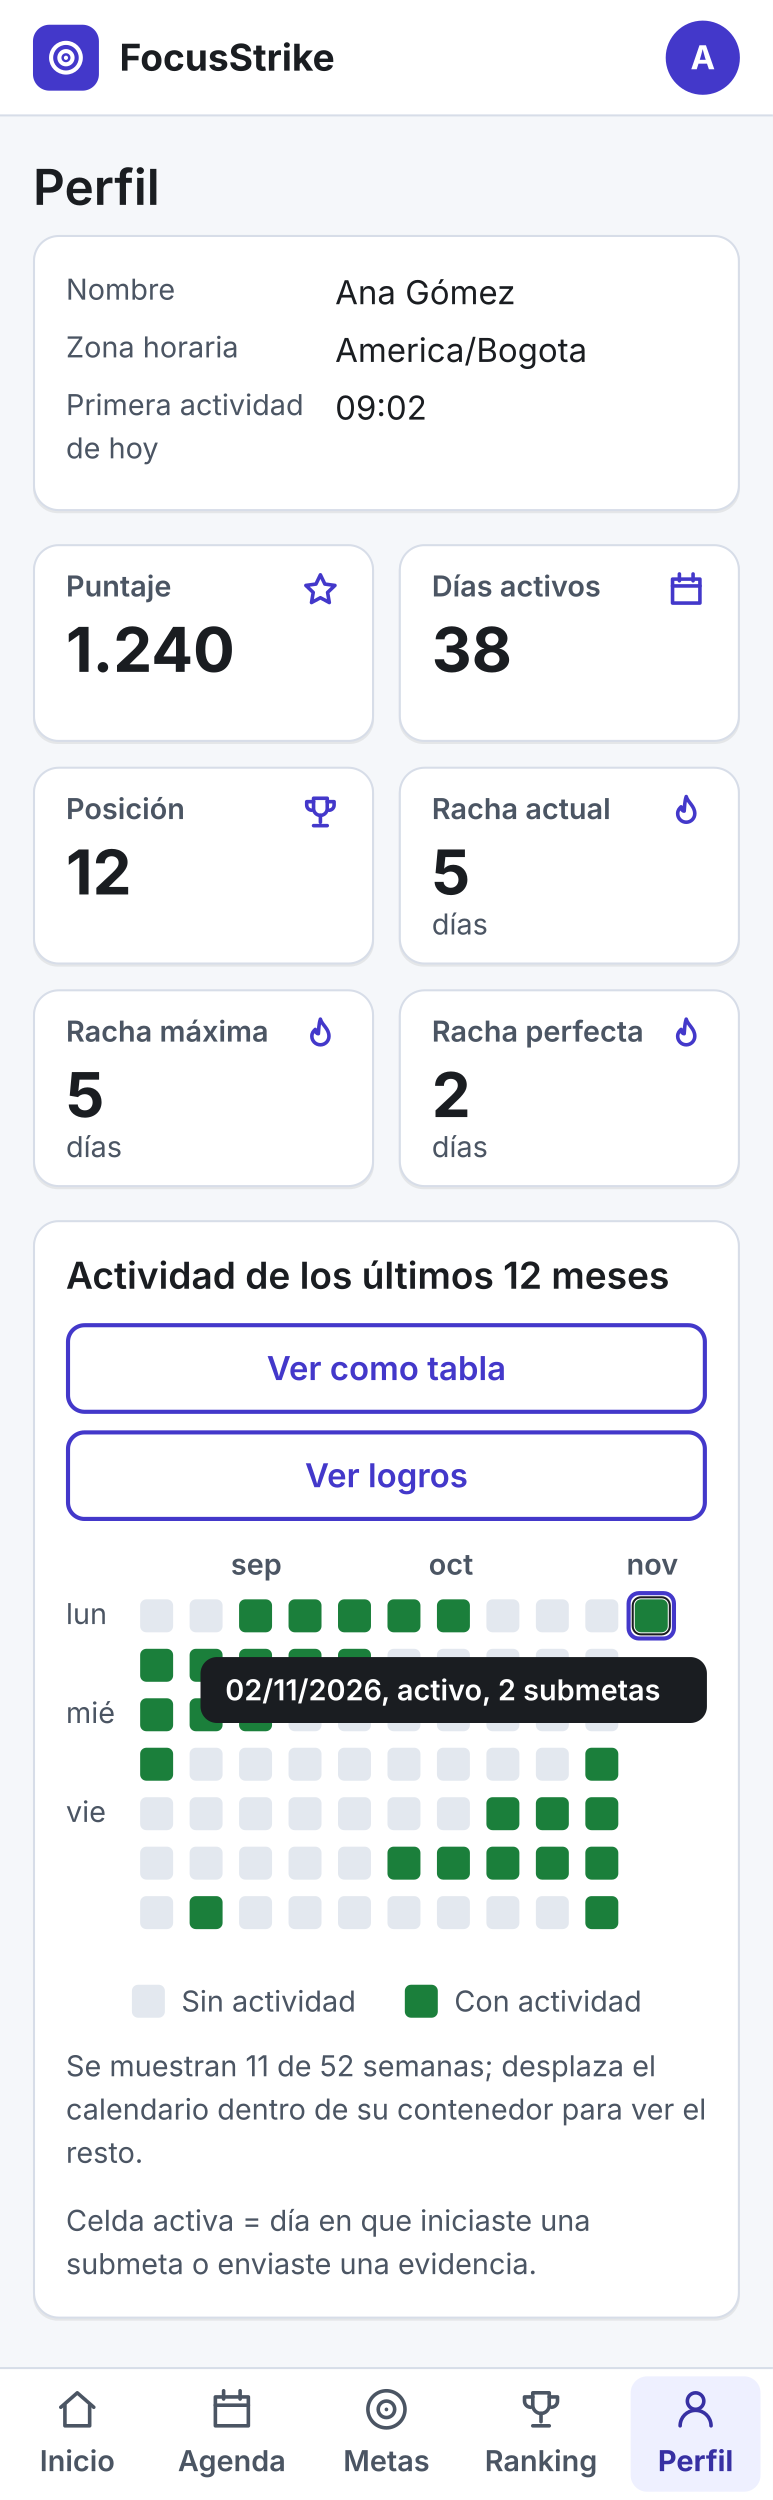
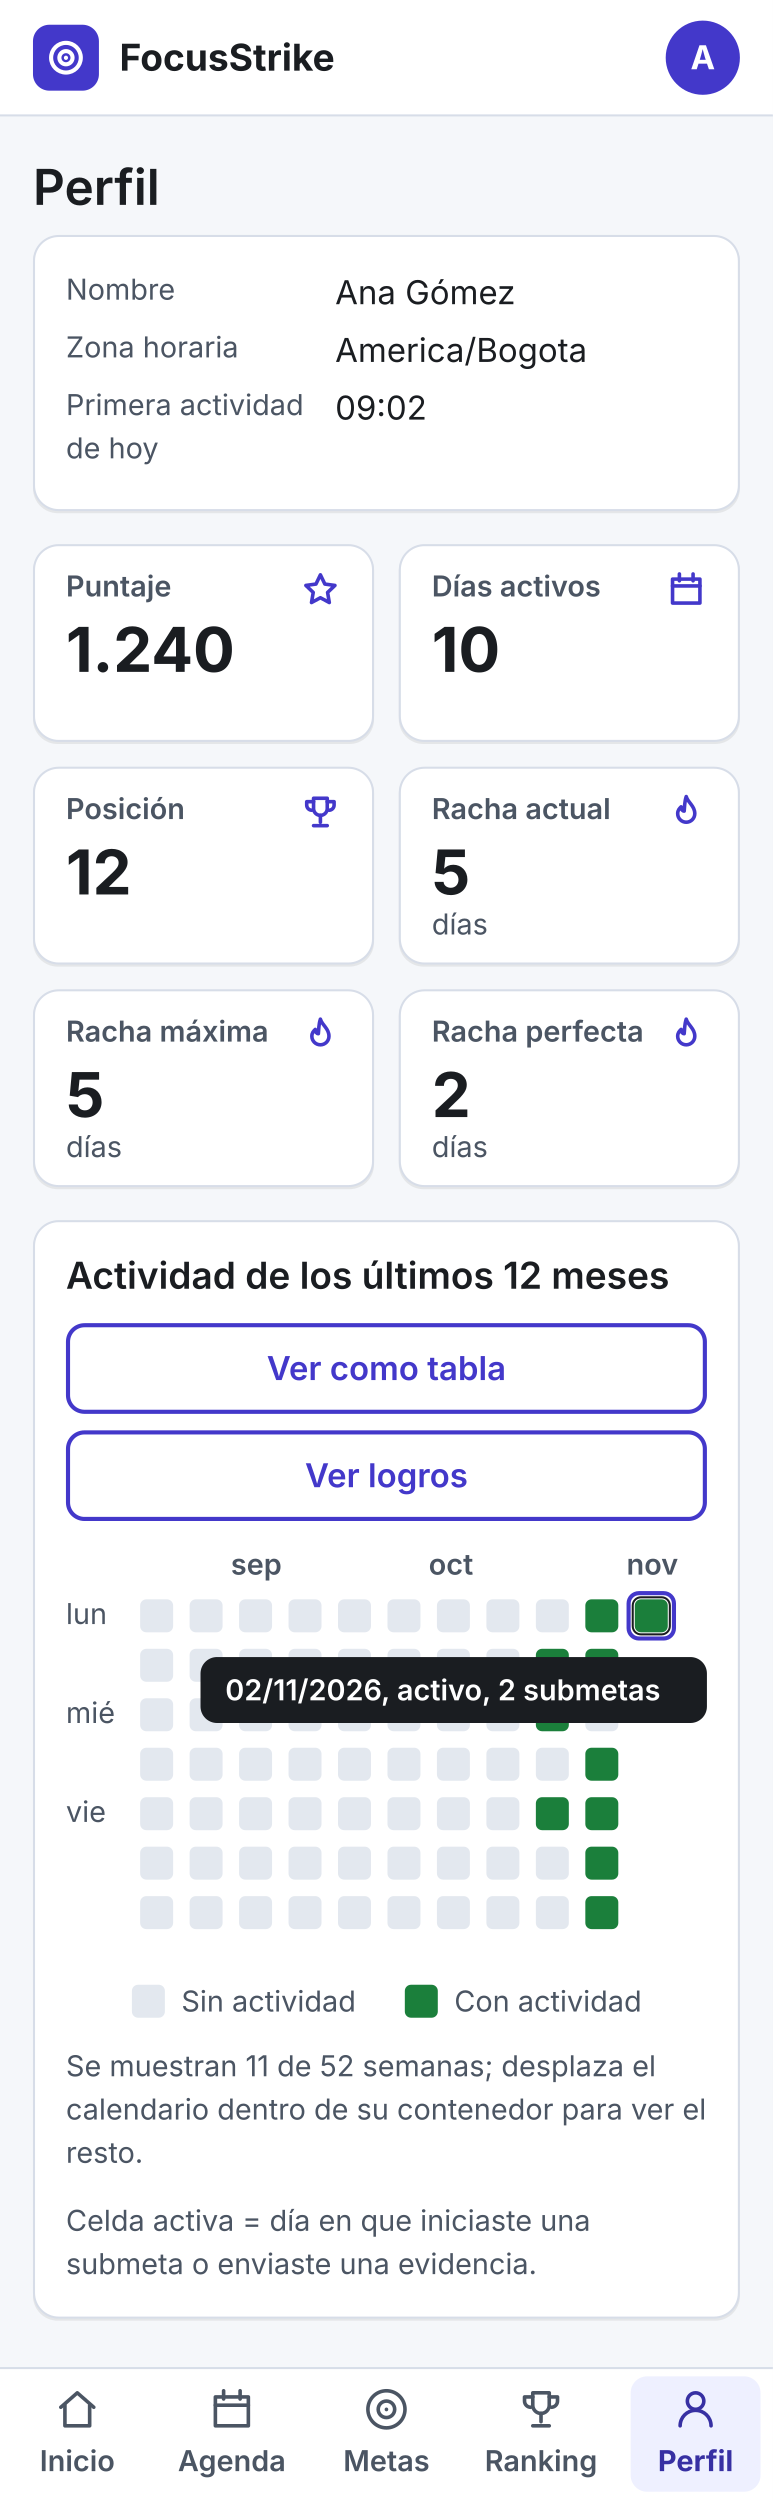
<svg xmlns="http://www.w3.org/2000/svg" width="375" height="1213" viewBox="0 0 375 1213" font-family="Inter, system-ui, -apple-system, 'Segoe UI', Roboto, 'Helvetica Neue', Arial, sans-serif" data-pan="PAN-023" data-dispositivo="movil" data-tema="claro" aria-labelledby="t d">
  <defs>
    <pattern id="rayas-gracia" width="6" height="6" patternUnits="userSpaceOnUse" patternTransform="rotate(45)">
      <rect width="6" height="6" fill="#E3E8EF" />
      <rect width="3" height="6" fill="#8A4B00" />
    </pattern>
  </defs>
  <rect id="fondo-pagina" width="375" height="1213" fill="#F5F7FA" />
  <g id="barra-superior" data-name="Barra superior" role="banner">
    <rect x="0" y="0" width="375" height="56" fill="#FFFFFF" />
    <line x1="0" y1="56" x2="375" y2="56" stroke="#D7DDE8" stroke-width="1" />
    <g id="logo-84" data-name="Logotipo FocusStrike" data-exempt="logo">
      <rect x="16" y="12" width="32" height="32" rx="8" fill="#4338CA" />
      <g transform="translate(22.4 18.4) scale(0.8)" fill="none" stroke="#FFFFFF" stroke-width="2.5" stroke-linecap="round" stroke-linejoin="round" aria-hidden="true">
        <path d="M12 3a9 9 0 100 18 9 9 0 000-18z" />
        <path d="M12 8a4 4 0 100 8 4 4 0 000-8z" />
        <path d="M12 12v.1" />
      </g>
      <text x="58" y="34.3" font-size="18" fill="#1A1D21" font-weight="700">FocusStrike</text>
    </g>
    <g id="avatar-85" data-name="Menú de cuenta" data-interactive="button" data-orden-foco="1">
      <rect x="319" y="6" width="44" height="44" fill="none" data-hit="1" />
      <circle cx="341" cy="28" r="18" fill="#4338CA" />
      <text x="341" y="33.6" font-size="16" fill="#FFFFFF" font-weight="700" text-anchor="middle">A</text>
    </g>
  </g>
  <g id="navegacion-inferior" data-name="Navegación inferior" role="navigation">
    <rect x="0" y="1149" width="375" height="64" fill="#FFFFFF" />
    <line x1="0" y1="1149" x2="375" y2="1149" stroke="#D7DDE8" stroke-width="1" />
    <g id="nav-86" data-name="Navegación: Inicio" data-interactive="link" data-orden-foco="2">
      <rect x="0" y="1149" width="75" height="64" fill="none" data-hit="1" />
      <g transform="translate(25.5 1157) scale(1)" fill="none" stroke="#4B5563" stroke-width="1.75" stroke-linecap="round" stroke-linejoin="round" aria-hidden="true">
        <path d="M4 11l8-7 8 7" />
        <path d="M6 10v10h12V10" />
      </g>
      <text x="37.5" y="1199" font-size="14" fill="#4B5563" font-weight="600" text-anchor="middle">Inicio</text>
    </g>
    <g id="nav-87" data-name="Navegación: Agenda" data-interactive="link" data-orden-foco="3">
      <rect x="75" y="1149" width="75" height="64" fill="none" data-hit="1" />
      <g transform="translate(100.5 1157) scale(1)" fill="none" stroke="#4B5563" stroke-width="1.75" stroke-linecap="round" stroke-linejoin="round" aria-hidden="true">
        <path d="M4 6h16v14H4z" />
        <path d="M4 10h16M8 3v4M16 3v4" />
      </g>
      <text x="112.5" y="1199" font-size="14" fill="#4B5563" font-weight="600" text-anchor="middle">Agenda</text>
    </g>
    <g id="nav-88" data-name="Navegación: Metas" data-interactive="link" data-orden-foco="4">
      <rect x="150" y="1149" width="75" height="64" fill="none" data-hit="1" />
      <g transform="translate(175.5 1157) scale(1)" fill="none" stroke="#4B5563" stroke-width="1.75" stroke-linecap="round" stroke-linejoin="round" aria-hidden="true">
        <path d="M12 3a9 9 0 100 18 9 9 0 000-18z" />
        <path d="M12 8a4 4 0 100 8 4 4 0 000-8z" />
        <path d="M12 12v.1" />
      </g>
      <text x="187.5" y="1199" font-size="14" fill="#4B5563" font-weight="600" text-anchor="middle">Metas</text>
    </g>
    <g id="nav-89" data-name="Navegación: Ranking" data-interactive="link" data-orden-foco="5">
      <rect x="225" y="1149" width="75" height="64" fill="none" data-hit="1" />
      <g transform="translate(250.5 1157) scale(1)" fill="none" stroke="#4B5563" stroke-width="1.75" stroke-linecap="round" stroke-linejoin="round" aria-hidden="true">
        <path d="M8 4h8v6a4 4 0 01-8 0z" />
        <path d="M8 6H4v2a3 3 0 003 3M16 6h4v2a3 3 0 01-3 3" />
        <path d="M12 14v4M8 20h8" />
      </g>
      <text x="262.5" y="1199" font-size="14" fill="#4B5563" font-weight="600" text-anchor="middle">Ranking</text>
    </g>
    <g id="nav-90" data-name="Navegación: Perfil" data-interactive="link" data-orden-foco="6" aria-current="page">
      <rect x="300" y="1149" width="75" height="64" fill="none" data-hit="1" />
      <rect x="306" y="1153" width="63" height="56" rx="8" fill="#EEF0FF" />
      <g transform="translate(325.5 1157) scale(1)" fill="none" stroke="#3730A3" stroke-width="1.75" stroke-linecap="round" stroke-linejoin="round" aria-hidden="true">
        <path d="M12 4a4 4 0 100 8 4 4 0 000-8z" />
        <path d="M4.5 20a7.5 7.5 0 0115 0" />
      </g>
      <text x="337.5" y="1199" font-size="14" fill="#3730A3" font-weight="700" text-anchor="middle">Perfil</text>
    </g>
  </g>
  <g id="contenido-principal" data-name="Contenido principal (main)" role="main">
    <text x="16" y="99.4" font-size="24" fill="#1A1D21" font-weight="600">Perfil</text>
    <g id="tarjeta-1" data-name="Tarjeta">
      <rect x="16" y="115" width="343" height="134" rx="12" fill="#1A1D21" fill-opacity="0.08" />
      <rect x="16.5" y="114.5" width="342" height="133" rx="12" fill="#FFFFFF" stroke="#D7DDE8" stroke-width="1" />
      <text x="32" y="145.4" font-size="14" fill="#4B5563">Nombre</text>
      <text x="162.62" y="147.6" font-size="16" fill="#1A1D21">Ana Gómez</text>
      <text x="32" y="173.4" font-size="14" fill="#4B5563">Zona horaria</text>
      <text x="162.62" y="175.6" font-size="16" fill="#1A1D21">America/Bogota</text>
      <text x="32" y="201.4" font-size="14" fill="#4B5563">Primera actividad</text>
      <text x="32" y="222.4" font-size="14" fill="#4B5563">de hoy</text>
      <text x="162.62" y="203.6" font-size="16" fill="#1A1D21">09:02</text>
    </g>
    <g id="tarjeta-2" data-name="Tarjeta">
      <rect x="16" y="265" width="165.5" height="96" rx="12" fill="#1A1D21" fill-opacity="0.08" />
      <rect x="16.5" y="264.5" width="164.5" height="95" rx="12" fill="#FFFFFF" stroke="#D7DDE8" stroke-width="1" />
      <g transform="translate(145.5 276) scale(0.83)" fill="none" stroke="#4338CA" stroke-width="2.1" stroke-linecap="round" stroke-linejoin="round" aria-hidden="true">
        <path d="M12 3.5l2.6 5.4 5.9.8-4.3 4.1 1 5.9-5.2-2.8-5.2 2.8 1-5.9-4.3-4.1 5.9-.8z" />
      </g>
      <text x="32" y="289.4" font-size="14" fill="#4B5563" font-weight="600">Puntaje</text>
      <text x="32" y="326" font-size="30" fill="#1A1D21" font-weight="700">1.240</text>
    </g>
    <g id="tarjeta-3" data-name="Tarjeta">
      <rect x="193.5" y="265" width="165.5" height="96" rx="12" fill="#1A1D21" fill-opacity="0.08" />
      <rect x="194" y="264.5" width="164.5" height="95" rx="12" fill="#FFFFFF" stroke="#D7DDE8" stroke-width="1" />
      <g transform="translate(323 276) scale(0.83)" fill="none" stroke="#4338CA" stroke-width="2.1" stroke-linecap="round" stroke-linejoin="round" aria-hidden="true">
        <path d="M4 6h16v14H4z" />
        <path d="M4 10h16M8 3v4M16 3v4" />
      </g>
      <text x="209.5" y="289.4" font-size="14" fill="#4B5563" font-weight="600">Días activos</text>
-       <text x="209.5" y="326" font-size="30" fill="#1A1D21" font-weight="700">38</text>
+       <text x="209.5" y="326" font-size="30" fill="#1A1D21" font-weight="700">10</text>
    </g>
    <g id="tarjeta-4" data-name="Tarjeta">
      <rect x="16" y="373" width="165.5" height="96" rx="12" fill="#1A1D21" fill-opacity="0.08" />
      <rect x="16.5" y="372.5" width="164.5" height="95" rx="12" fill="#FFFFFF" stroke="#D7DDE8" stroke-width="1" />
      <g transform="translate(145.5 384) scale(0.83)" fill="none" stroke="#4338CA" stroke-width="2.1" stroke-linecap="round" stroke-linejoin="round" aria-hidden="true">
        <path d="M8 4h8v6a4 4 0 01-8 0z" />
        <path d="M8 6H4v2a3 3 0 003 3M16 6h4v2a3 3 0 01-3 3" />
        <path d="M12 14v4M8 20h8" />
      </g>
      <text x="32" y="397.4" font-size="14" fill="#4B5563" font-weight="600">Posición</text>
      <text x="32" y="434" font-size="30" fill="#1A1D21" font-weight="700">12</text>
    </g>
    <g id="tarjeta-5" data-name="Tarjeta">
      <rect x="193.5" y="373" width="165.5" height="96" rx="12" fill="#1A1D21" fill-opacity="0.08" />
      <rect x="194" y="372.5" width="164.5" height="95" rx="12" fill="#FFFFFF" stroke="#D7DDE8" stroke-width="1" />
      <g transform="translate(323 384) scale(0.83)" fill="none" stroke="#4338CA" stroke-width="2.1" stroke-linecap="round" stroke-linejoin="round" aria-hidden="true">
        <path d="M12 3c1 3.5 5 5.5 5 10a5 5 0 01-10 0c0-2 1-3 2-4 0 1.5.8 2.5 1.8 2.5C11 9.5 11 6 12 3z" />
      </g>
      <text x="209.5" y="397.4" font-size="14" fill="#4B5563" font-weight="600">Racha actual</text>
      <text x="209.5" y="434" font-size="30" fill="#1A1D21" font-weight="700">5</text>
      <text x="209.5" y="453.4" font-size="14" fill="#4B5563">días</text>
    </g>
    <g id="tarjeta-6" data-name="Tarjeta">
      <rect x="16" y="481" width="165.5" height="96" rx="12" fill="#1A1D21" fill-opacity="0.08" />
      <rect x="16.5" y="480.5" width="164.5" height="95" rx="12" fill="#FFFFFF" stroke="#D7DDE8" stroke-width="1" />
      <g transform="translate(145.5 492) scale(0.83)" fill="none" stroke="#4338CA" stroke-width="2.1" stroke-linecap="round" stroke-linejoin="round" aria-hidden="true">
        <path d="M12 3c1 3.5 5 5.5 5 10a5 5 0 01-10 0c0-2 1-3 2-4 0 1.5.8 2.5 1.8 2.5C11 9.5 11 6 12 3z" />
      </g>
      <text x="32" y="505.4" font-size="14" fill="#4B5563" font-weight="600">Racha máxima</text>
      <text x="32" y="542" font-size="30" fill="#1A1D21" font-weight="700">5</text>
      <text x="32" y="561.4" font-size="14" fill="#4B5563">días</text>
    </g>
    <g id="tarjeta-7" data-name="Tarjeta">
      <rect x="193.5" y="481" width="165.5" height="96" rx="12" fill="#1A1D21" fill-opacity="0.08" />
      <rect x="194" y="480.5" width="164.5" height="95" rx="12" fill="#FFFFFF" stroke="#D7DDE8" stroke-width="1" />
      <g transform="translate(323 492) scale(0.83)" fill="none" stroke="#4338CA" stroke-width="2.1" stroke-linecap="round" stroke-linejoin="round" aria-hidden="true">
        <path d="M12 3c1 3.5 5 5.5 5 10a5 5 0 01-10 0c0-2 1-3 2-4 0 1.5.8 2.5 1.8 2.5C11 9.5 11 6 12 3z" />
      </g>
      <text x="209.5" y="505.4" font-size="14" fill="#4B5563" font-weight="600">Racha perfecta</text>
      <text x="209.5" y="542" font-size="30" fill="#1A1D21" font-weight="700">2</text>
      <text x="209.5" y="561.4" font-size="14" fill="#4B5563">días</text>
    </g>
    <g id="tarjeta-8" data-name="Tarjeta">
      <rect x="16" y="593" width="343" height="533" rx="12" fill="#1A1D21" fill-opacity="0.08" />
      <rect x="16.5" y="592.5" width="342" height="532" rx="12" fill="#FFFFFF" stroke="#D7DDE8" stroke-width="1" />
      <text x="32" y="625.3" font-size="18" fill="#1A1D21" font-weight="600">Actividad de los últimos 12 meses</text>
      <g id="boton-9" data-name="Botón: Ver como tabla" data-interactive="button" data-orden-foco="7">
        <rect x="32" y="642" width="311" height="44" fill="none" data-hit="1" />
        <rect x="33" y="643" width="309" height="42" rx="8" fill="#FFFFFF" stroke="#4338CA" stroke-width="2" />
        <text x="187.5" y="669.6" font-size="16" fill="#4338CA" font-weight="600" text-anchor="middle">Ver como tabla</text>
      </g>
      <g id="boton-10" data-name="Botón: Ver logros" data-interactive="button" data-orden-foco="8">
        <rect x="32" y="694" width="311" height="44" fill="none" data-hit="1" />
        <rect x="33" y="695" width="309" height="42" rx="8" fill="#FFFFFF" stroke="#4338CA" stroke-width="2" />
        <text x="187.5" y="721.6" font-size="16" fill="#4338CA" font-weight="600" text-anchor="middle">Ver logros</text>
      </g>
      <g id="calendario-11" data-name="Calendario de actividad" role="grid" aria-label="Calendario de actividad, últimos 12 meses">
        <text x="112" y="764" font-size="14" fill="#4B5563" font-weight="600">sep</text>
        <text x="208" y="764" font-size="14" fill="#4B5563" font-weight="600">oct</text>
        <text x="304" y="764" font-size="14" fill="#4B5563" font-weight="600">nov</text>
        <text x="32" y="788" font-size="14" fill="#4B5563">lun</text>
        <text x="32" y="836" font-size="14" fill="#4B5563">mié</text>
        <text x="32" y="884" font-size="14" fill="#4B5563">vie</text>
        <g id="celda-12" data-name="24/08/2026, sin actividad" data-interactive="cell" data-orden-foco="9" aria-label="24/08/2026, sin actividad">
          <rect x="64" y="772" width="24" height="24" fill="none" data-hit="1" />
          <rect x="68" y="776" width="16" height="16" rx="3" fill="#E3E8EF" />
        </g>
-         <g id="celda-13" data-name="25/08/2026, activo, 2 submetas" data-interactive="cell" aria-label="25/08/2026, activo, 2 submetas">
+         <g id="celda-13" data-name="25/08/2026, sin actividad" data-interactive="cell" aria-label="25/08/2026, sin actividad">
          <rect x="64" y="796" width="24" height="24" fill="none" data-hit="1" />
-           <rect x="68" y="800" width="16" height="16" rx="3" fill="#1B7F3B" />
-         </g>
-         <g id="celda-14" data-name="26/08/2026, activo, 3 submetas" data-interactive="cell" aria-label="26/08/2026, activo, 3 submetas">
+           <rect x="68" y="800" width="16" height="16" rx="3" fill="#E3E8EF" />
+         </g>
+         <g id="celda-14" data-name="26/08/2026, sin actividad" data-interactive="cell" aria-label="26/08/2026, sin actividad">
          <rect x="64" y="820" width="24" height="24" fill="none" data-hit="1" />
-           <rect x="68" y="824" width="16" height="16" rx="3" fill="#1B7F3B" />
-         </g>
-         <g id="celda-15" data-name="27/08/2026, activo, 1 submeta" data-interactive="cell" aria-label="27/08/2026, activo, 1 submeta">
+           <rect x="68" y="824" width="16" height="16" rx="3" fill="#E3E8EF" />
+         </g>
+         <g id="celda-15" data-name="27/08/2026, sin actividad" data-interactive="cell" aria-label="27/08/2026, sin actividad">
          <rect x="64" y="844" width="24" height="24" fill="none" data-hit="1" />
-           <rect x="68" y="848" width="16" height="16" rx="3" fill="#1B7F3B" />
+           <rect x="68" y="848" width="16" height="16" rx="3" fill="#E3E8EF" />
        </g>
        <g id="celda-16" data-name="28/08/2026, sin actividad" data-interactive="cell" aria-label="28/08/2026, sin actividad">
          <rect x="64" y="868" width="24" height="24" fill="none" data-hit="1" />
          <rect x="68" y="872" width="16" height="16" rx="3" fill="#E3E8EF" />
        </g>
        <g id="celda-17" data-name="29/08/2026, sin actividad" data-interactive="cell" aria-label="29/08/2026, sin actividad">
          <rect x="64" y="892" width="24" height="24" fill="none" data-hit="1" />
          <rect x="68" y="896" width="16" height="16" rx="3" fill="#E3E8EF" />
        </g>
        <g id="celda-18" data-name="30/08/2026, sin actividad" data-interactive="cell" aria-label="30/08/2026, sin actividad">
          <rect x="64" y="916" width="24" height="24" fill="none" data-hit="1" />
          <rect x="68" y="920" width="16" height="16" rx="3" fill="#E3E8EF" />
        </g>
        <g id="celda-19" data-name="31/08/2026, sin actividad" data-interactive="cell" aria-label="31/08/2026, sin actividad">
          <rect x="88" y="772" width="24" height="24" fill="none" data-hit="1" />
          <rect x="92" y="776" width="16" height="16" rx="3" fill="#E3E8EF" />
        </g>
-         <g id="celda-20" data-name="01/09/2026, activo, 1 submeta" data-interactive="cell" aria-label="01/09/2026, activo, 1 submeta">
+         <g id="celda-20" data-name="01/09/2026, sin actividad" data-interactive="cell" aria-label="01/09/2026, sin actividad">
          <rect x="88" y="796" width="24" height="24" fill="none" data-hit="1" />
-           <rect x="92" y="800" width="16" height="16" rx="3" fill="#1B7F3B" />
-         </g>
-         <g id="celda-21" data-name="02/09/2026, activo, 2 submetas" data-interactive="cell" aria-label="02/09/2026, activo, 2 submetas">
+           <rect x="92" y="800" width="16" height="16" rx="3" fill="#E3E8EF" />
+         </g>
+         <g id="celda-21" data-name="02/09/2026, sin actividad" data-interactive="cell" aria-label="02/09/2026, sin actividad">
          <rect x="88" y="820" width="24" height="24" fill="none" data-hit="1" />
-           <rect x="92" y="824" width="16" height="16" rx="3" fill="#1B7F3B" />
+           <rect x="92" y="824" width="16" height="16" rx="3" fill="#E3E8EF" />
        </g>
        <g id="celda-22" data-name="03/09/2026, sin actividad" data-interactive="cell" aria-label="03/09/2026, sin actividad">
          <rect x="88" y="844" width="24" height="24" fill="none" data-hit="1" />
          <rect x="92" y="848" width="16" height="16" rx="3" fill="#E3E8EF" />
        </g>
        <g id="celda-23" data-name="04/09/2026, sin actividad" data-interactive="cell" aria-label="04/09/2026, sin actividad">
          <rect x="88" y="868" width="24" height="24" fill="none" data-hit="1" />
          <rect x="92" y="872" width="16" height="16" rx="3" fill="#E3E8EF" />
        </g>
        <g id="celda-24" data-name="05/09/2026, sin actividad" data-interactive="cell" aria-label="05/09/2026, sin actividad">
          <rect x="88" y="892" width="24" height="24" fill="none" data-hit="1" />
          <rect x="92" y="896" width="16" height="16" rx="3" fill="#E3E8EF" />
        </g>
-         <g id="celda-25" data-name="06/09/2026, activo, 1 submeta" data-interactive="cell" aria-label="06/09/2026, activo, 1 submeta">
+         <g id="celda-25" data-name="06/09/2026, sin actividad" data-interactive="cell" aria-label="06/09/2026, sin actividad">
          <rect x="88" y="916" width="24" height="24" fill="none" data-hit="1" />
-           <rect x="92" y="920" width="16" height="16" rx="3" fill="#1B7F3B" />
-         </g>
-         <g id="celda-26" data-name="07/09/2026, activo, 2 submetas" data-interactive="cell" aria-label="07/09/2026, activo, 2 submetas">
+           <rect x="92" y="920" width="16" height="16" rx="3" fill="#E3E8EF" />
+         </g>
+         <g id="celda-26" data-name="07/09/2026, sin actividad" data-interactive="cell" aria-label="07/09/2026, sin actividad">
          <rect x="112" y="772" width="24" height="24" fill="none" data-hit="1" />
-           <rect x="116" y="776" width="16" height="16" rx="3" fill="#1B7F3B" />
-         </g>
-         <g id="celda-27" data-name="08/09/2026, activo, 3 submetas" data-interactive="cell" aria-label="08/09/2026, activo, 3 submetas">
+           <rect x="116" y="776" width="16" height="16" rx="3" fill="#E3E8EF" />
+         </g>
+         <g id="celda-27" data-name="08/09/2026, sin actividad" data-interactive="cell" aria-label="08/09/2026, sin actividad">
          <rect x="112" y="796" width="24" height="24" fill="none" data-hit="1" />
-           <rect x="116" y="800" width="16" height="16" rx="3" fill="#1B7F3B" />
-         </g>
-         <g id="celda-28" data-name="09/09/2026, activo, 1 submeta" data-interactive="cell" aria-label="09/09/2026, activo, 1 submeta">
+           <rect x="116" y="800" width="16" height="16" rx="3" fill="#E3E8EF" />
+         </g>
+         <g id="celda-28" data-name="09/09/2026, sin actividad" data-interactive="cell" aria-label="09/09/2026, sin actividad">
          <rect x="112" y="820" width="24" height="24" fill="none" data-hit="1" />
-           <rect x="116" y="824" width="16" height="16" rx="3" fill="#1B7F3B" />
+           <rect x="116" y="824" width="16" height="16" rx="3" fill="#E3E8EF" />
        </g>
        <g id="celda-29" data-name="10/09/2026, sin actividad" data-interactive="cell" aria-label="10/09/2026, sin actividad">
          <rect x="112" y="844" width="24" height="24" fill="none" data-hit="1" />
          <rect x="116" y="848" width="16" height="16" rx="3" fill="#E3E8EF" />
        </g>
        <g id="celda-30" data-name="11/09/2026, sin actividad" data-interactive="cell" aria-label="11/09/2026, sin actividad">
          <rect x="112" y="868" width="24" height="24" fill="none" data-hit="1" />
          <rect x="116" y="872" width="16" height="16" rx="3" fill="#E3E8EF" />
        </g>
        <g id="celda-31" data-name="12/09/2026, sin actividad" data-interactive="cell" aria-label="12/09/2026, sin actividad">
          <rect x="112" y="892" width="24" height="24" fill="none" data-hit="1" />
          <rect x="116" y="896" width="16" height="16" rx="3" fill="#E3E8EF" />
        </g>
        <g id="celda-32" data-name="13/09/2026, sin actividad" data-interactive="cell" aria-label="13/09/2026, sin actividad">
          <rect x="112" y="916" width="24" height="24" fill="none" data-hit="1" />
          <rect x="116" y="920" width="16" height="16" rx="3" fill="#E3E8EF" />
        </g>
-         <g id="celda-33" data-name="14/09/2026, activo, 1 submeta" data-interactive="cell" aria-label="14/09/2026, activo, 1 submeta">
+         <g id="celda-33" data-name="14/09/2026, sin actividad" data-interactive="cell" aria-label="14/09/2026, sin actividad">
          <rect x="136" y="772" width="24" height="24" fill="none" data-hit="1" />
-           <rect x="140" y="776" width="16" height="16" rx="3" fill="#1B7F3B" />
-         </g>
-         <g id="celda-34" data-name="15/09/2026, activo, 2 submetas" data-interactive="cell" aria-label="15/09/2026, activo, 2 submetas">
+           <rect x="140" y="776" width="16" height="16" rx="3" fill="#E3E8EF" />
+         </g>
+         <g id="celda-34" data-name="15/09/2026, sin actividad" data-interactive="cell" aria-label="15/09/2026, sin actividad">
          <rect x="136" y="796" width="24" height="24" fill="none" data-hit="1" />
-           <rect x="140" y="800" width="16" height="16" rx="3" fill="#1B7F3B" />
+           <rect x="140" y="800" width="16" height="16" rx="3" fill="#E3E8EF" />
        </g>
        <g id="celda-35" data-name="16/09/2026, sin actividad" data-interactive="cell" aria-label="16/09/2026, sin actividad">
          <rect x="136" y="820" width="24" height="24" fill="none" data-hit="1" />
          <rect x="140" y="824" width="16" height="16" rx="3" fill="#E3E8EF" />
        </g>
        <g id="celda-36" data-name="17/09/2026, sin actividad" data-interactive="cell" aria-label="17/09/2026, sin actividad">
          <rect x="136" y="844" width="24" height="24" fill="none" data-hit="1" />
          <rect x="140" y="848" width="16" height="16" rx="3" fill="#E3E8EF" />
        </g>
        <g id="celda-37" data-name="18/09/2026, sin actividad" data-interactive="cell" aria-label="18/09/2026, sin actividad">
          <rect x="136" y="868" width="24" height="24" fill="none" data-hit="1" />
          <rect x="140" y="872" width="16" height="16" rx="3" fill="#E3E8EF" />
        </g>
        <g id="celda-38" data-name="19/09/2026, sin actividad" data-interactive="cell" aria-label="19/09/2026, sin actividad">
          <rect x="136" y="892" width="24" height="24" fill="none" data-hit="1" />
          <rect x="140" y="896" width="16" height="16" rx="3" fill="#E3E8EF" />
        </g>
        <g id="celda-39" data-name="20/09/2026, sin actividad" data-interactive="cell" aria-label="20/09/2026, sin actividad">
          <rect x="136" y="916" width="24" height="24" fill="none" data-hit="1" />
          <rect x="140" y="920" width="16" height="16" rx="3" fill="#E3E8EF" />
        </g>
-         <g id="celda-40" data-name="21/09/2026, activo, 3 submetas" data-interactive="cell" aria-label="21/09/2026, activo, 3 submetas">
+         <g id="celda-40" data-name="21/09/2026, sin actividad" data-interactive="cell" aria-label="21/09/2026, sin actividad">
          <rect x="160" y="772" width="24" height="24" fill="none" data-hit="1" />
-           <rect x="164" y="776" width="16" height="16" rx="3" fill="#1B7F3B" />
-         </g>
-         <g id="celda-41" data-name="22/09/2026, activo, 1 submeta" data-interactive="cell" aria-label="22/09/2026, activo, 1 submeta">
+           <rect x="164" y="776" width="16" height="16" rx="3" fill="#E3E8EF" />
+         </g>
+         <g id="celda-41" data-name="22/09/2026, sin actividad" data-interactive="cell" aria-label="22/09/2026, sin actividad">
          <rect x="160" y="796" width="24" height="24" fill="none" data-hit="1" />
-           <rect x="164" y="800" width="16" height="16" rx="3" fill="#1B7F3B" />
+           <rect x="164" y="800" width="16" height="16" rx="3" fill="#E3E8EF" />
        </g>
        <g id="celda-42" data-name="23/09/2026, sin actividad" data-interactive="cell" aria-label="23/09/2026, sin actividad">
          <rect x="160" y="820" width="24" height="24" fill="none" data-hit="1" />
          <rect x="164" y="824" width="16" height="16" rx="3" fill="#E3E8EF" />
        </g>
        <g id="celda-43" data-name="24/09/2026, sin actividad" data-interactive="cell" aria-label="24/09/2026, sin actividad">
          <rect x="160" y="844" width="24" height="24" fill="none" data-hit="1" />
          <rect x="164" y="848" width="16" height="16" rx="3" fill="#E3E8EF" />
        </g>
        <g id="celda-44" data-name="25/09/2026, sin actividad" data-interactive="cell" aria-label="25/09/2026, sin actividad">
          <rect x="160" y="868" width="24" height="24" fill="none" data-hit="1" />
          <rect x="164" y="872" width="16" height="16" rx="3" fill="#E3E8EF" />
        </g>
        <g id="celda-45" data-name="26/09/2026, sin actividad" data-interactive="cell" aria-label="26/09/2026, sin actividad">
          <rect x="160" y="892" width="24" height="24" fill="none" data-hit="1" />
          <rect x="164" y="896" width="16" height="16" rx="3" fill="#E3E8EF" />
        </g>
        <g id="celda-46" data-name="27/09/2026, sin actividad" data-interactive="cell" aria-label="27/09/2026, sin actividad">
          <rect x="160" y="916" width="24" height="24" fill="none" data-hit="1" />
          <rect x="164" y="920" width="16" height="16" rx="3" fill="#E3E8EF" />
        </g>
-         <g id="celda-47" data-name="28/09/2026, activo, 2 submetas" data-interactive="cell" aria-label="28/09/2026, activo, 2 submetas">
+         <g id="celda-47" data-name="28/09/2026, sin actividad" data-interactive="cell" aria-label="28/09/2026, sin actividad">
          <rect x="184" y="772" width="24" height="24" fill="none" data-hit="1" />
-           <rect x="188" y="776" width="16" height="16" rx="3" fill="#1B7F3B" />
+           <rect x="188" y="776" width="16" height="16" rx="3" fill="#E3E8EF" />
        </g>
        <g id="celda-48" data-name="29/09/2026, sin actividad" data-interactive="cell" aria-label="29/09/2026, sin actividad">
          <rect x="184" y="796" width="24" height="24" fill="none" data-hit="1" />
          <rect x="188" y="800" width="16" height="16" rx="3" fill="#E3E8EF" />
        </g>
        <g id="celda-49" data-name="30/09/2026, sin actividad" data-interactive="cell" aria-label="30/09/2026, sin actividad">
          <rect x="184" y="820" width="24" height="24" fill="none" data-hit="1" />
          <rect x="188" y="824" width="16" height="16" rx="3" fill="#E3E8EF" />
        </g>
        <g id="celda-50" data-name="01/10/2026, sin actividad" data-interactive="cell" aria-label="01/10/2026, sin actividad">
          <rect x="184" y="844" width="24" height="24" fill="none" data-hit="1" />
          <rect x="188" y="848" width="16" height="16" rx="3" fill="#E3E8EF" />
        </g>
        <g id="celda-51" data-name="02/10/2026, sin actividad" data-interactive="cell" aria-label="02/10/2026, sin actividad">
          <rect x="184" y="868" width="24" height="24" fill="none" data-hit="1" />
          <rect x="188" y="872" width="16" height="16" rx="3" fill="#E3E8EF" />
        </g>
-         <g id="celda-52" data-name="03/10/2026, activo, 2 submetas" data-interactive="cell" aria-label="03/10/2026, activo, 2 submetas">
+         <g id="celda-52" data-name="03/10/2026, sin actividad" data-interactive="cell" aria-label="03/10/2026, sin actividad">
          <rect x="184" y="892" width="24" height="24" fill="none" data-hit="1" />
-           <rect x="188" y="896" width="16" height="16" rx="3" fill="#1B7F3B" />
+           <rect x="188" y="896" width="16" height="16" rx="3" fill="#E3E8EF" />
        </g>
        <g id="celda-53" data-name="04/10/2026, sin actividad" data-interactive="cell" aria-label="04/10/2026, sin actividad">
          <rect x="184" y="916" width="24" height="24" fill="none" data-hit="1" />
          <rect x="188" y="920" width="16" height="16" rx="3" fill="#E3E8EF" />
        </g>
-         <g id="celda-54" data-name="05/10/2026, activo, 1 submeta" data-interactive="cell" aria-label="05/10/2026, activo, 1 submeta">
+         <g id="celda-54" data-name="05/10/2026, sin actividad" data-interactive="cell" aria-label="05/10/2026, sin actividad">
          <rect x="208" y="772" width="24" height="24" fill="none" data-hit="1" />
-           <rect x="212" y="776" width="16" height="16" rx="3" fill="#1B7F3B" />
+           <rect x="212" y="776" width="16" height="16" rx="3" fill="#E3E8EF" />
        </g>
        <g id="celda-55" data-name="06/10/2026, sin actividad" data-interactive="cell" aria-label="06/10/2026, sin actividad">
          <rect x="208" y="796" width="24" height="24" fill="none" data-hit="1" />
          <rect x="212" y="800" width="16" height="16" rx="3" fill="#E3E8EF" />
        </g>
        <g id="celda-56" data-name="07/10/2026, sin actividad" data-interactive="cell" aria-label="07/10/2026, sin actividad">
          <rect x="208" y="820" width="24" height="24" fill="none" data-hit="1" />
          <rect x="212" y="824" width="16" height="16" rx="3" fill="#E3E8EF" />
        </g>
        <g id="celda-57" data-name="08/10/2026, sin actividad" data-interactive="cell" aria-label="08/10/2026, sin actividad">
          <rect x="208" y="844" width="24" height="24" fill="none" data-hit="1" />
          <rect x="212" y="848" width="16" height="16" rx="3" fill="#E3E8EF" />
        </g>
        <g id="celda-58" data-name="09/10/2026, sin actividad" data-interactive="cell" aria-label="09/10/2026, sin actividad">
          <rect x="208" y="868" width="24" height="24" fill="none" data-hit="1" />
          <rect x="212" y="872" width="16" height="16" rx="3" fill="#E3E8EF" />
        </g>
-         <g id="celda-59" data-name="10/10/2026, activo, 1 submeta" data-interactive="cell" aria-label="10/10/2026, activo, 1 submeta">
+         <g id="celda-59" data-name="10/10/2026, sin actividad" data-interactive="cell" aria-label="10/10/2026, sin actividad">
          <rect x="208" y="892" width="24" height="24" fill="none" data-hit="1" />
-           <rect x="212" y="896" width="16" height="16" rx="3" fill="#1B7F3B" />
+           <rect x="212" y="896" width="16" height="16" rx="3" fill="#E3E8EF" />
        </g>
        <g id="celda-60" data-name="11/10/2026, sin actividad" data-interactive="cell" aria-label="11/10/2026, sin actividad">
          <rect x="208" y="916" width="24" height="24" fill="none" data-hit="1" />
          <rect x="212" y="920" width="16" height="16" rx="3" fill="#E3E8EF" />
        </g>
        <g id="celda-61" data-name="12/10/2026, sin actividad" data-interactive="cell" aria-label="12/10/2026, sin actividad">
          <rect x="232" y="772" width="24" height="24" fill="none" data-hit="1" />
          <rect x="236" y="776" width="16" height="16" rx="3" fill="#E3E8EF" />
        </g>
        <g id="celda-62" data-name="13/10/2026, sin actividad" data-interactive="cell" aria-label="13/10/2026, sin actividad">
          <rect x="232" y="796" width="24" height="24" fill="none" data-hit="1" />
          <rect x="236" y="800" width="16" height="16" rx="3" fill="#E3E8EF" />
        </g>
        <g id="celda-63" data-name="14/10/2026, sin actividad" data-interactive="cell" aria-label="14/10/2026, sin actividad">
          <rect x="232" y="820" width="24" height="24" fill="none" data-hit="1" />
          <rect x="236" y="824" width="16" height="16" rx="3" fill="#E3E8EF" />
        </g>
        <g id="celda-64" data-name="15/10/2026, sin actividad" data-interactive="cell" aria-label="15/10/2026, sin actividad">
          <rect x="232" y="844" width="24" height="24" fill="none" data-hit="1" />
          <rect x="236" y="848" width="16" height="16" rx="3" fill="#E3E8EF" />
        </g>
-         <g id="celda-65" data-name="16/10/2026, activo, 2 submetas" data-interactive="cell" aria-label="16/10/2026, activo, 2 submetas">
+         <g id="celda-65" data-name="16/10/2026, sin actividad" data-interactive="cell" aria-label="16/10/2026, sin actividad">
          <rect x="232" y="868" width="24" height="24" fill="none" data-hit="1" />
-           <rect x="236" y="872" width="16" height="16" rx="3" fill="#1B7F3B" />
-         </g>
-         <g id="celda-66" data-name="17/10/2026, activo, 3 submetas" data-interactive="cell" aria-label="17/10/2026, activo, 3 submetas">
+           <rect x="236" y="872" width="16" height="16" rx="3" fill="#E3E8EF" />
+         </g>
+         <g id="celda-66" data-name="17/10/2026, sin actividad" data-interactive="cell" aria-label="17/10/2026, sin actividad">
          <rect x="232" y="892" width="24" height="24" fill="none" data-hit="1" />
-           <rect x="236" y="896" width="16" height="16" rx="3" fill="#1B7F3B" />
+           <rect x="236" y="896" width="16" height="16" rx="3" fill="#E3E8EF" />
        </g>
        <g id="celda-67" data-name="18/10/2026, sin actividad" data-interactive="cell" aria-label="18/10/2026, sin actividad">
          <rect x="232" y="916" width="24" height="24" fill="none" data-hit="1" />
          <rect x="236" y="920" width="16" height="16" rx="3" fill="#E3E8EF" />
        </g>
        <g id="celda-68" data-name="19/10/2026, sin actividad" data-interactive="cell" aria-label="19/10/2026, sin actividad">
          <rect x="256" y="772" width="24" height="24" fill="none" data-hit="1" />
          <rect x="260" y="776" width="16" height="16" rx="3" fill="#E3E8EF" />
        </g>
-         <g id="celda-69" data-name="20/10/2026, sin actividad" data-interactive="cell" aria-label="20/10/2026, sin actividad">
+         <g id="celda-69" data-name="20/10/2026, activo, 1 submeta" data-interactive="cell" aria-label="20/10/2026, activo, 1 submeta">
          <rect x="256" y="796" width="24" height="24" fill="none" data-hit="1" />
-           <rect x="260" y="800" width="16" height="16" rx="3" fill="#E3E8EF" />
-         </g>
-         <g id="celda-70" data-name="21/10/2026, sin actividad" data-interactive="cell" aria-label="21/10/2026, sin actividad">
+           <rect x="260" y="800" width="16" height="16" rx="3" fill="#1B7F3B" />
+         </g>
+         <g id="celda-70" data-name="21/10/2026, activo, 2 submetas" data-interactive="cell" aria-label="21/10/2026, activo, 2 submetas">
          <rect x="256" y="820" width="24" height="24" fill="none" data-hit="1" />
-           <rect x="260" y="824" width="16" height="16" rx="3" fill="#E3E8EF" />
+           <rect x="260" y="824" width="16" height="16" rx="3" fill="#1B7F3B" />
        </g>
        <g id="celda-71" data-name="22/10/2026, sin actividad" data-interactive="cell" aria-label="22/10/2026, sin actividad">
          <rect x="256" y="844" width="24" height="24" fill="none" data-hit="1" />
          <rect x="260" y="848" width="16" height="16" rx="3" fill="#E3E8EF" />
        </g>
        <g id="celda-72" data-name="23/10/2026, activo, 1 submeta" data-interactive="cell" aria-label="23/10/2026, activo, 1 submeta">
          <rect x="256" y="868" width="24" height="24" fill="none" data-hit="1" />
          <rect x="260" y="872" width="16" height="16" rx="3" fill="#1B7F3B" />
        </g>
-         <g id="celda-73" data-name="24/10/2026, activo, 2 submetas" data-interactive="cell" aria-label="24/10/2026, activo, 2 submetas">
+         <g id="celda-73" data-name="24/10/2026, sin actividad" data-interactive="cell" aria-label="24/10/2026, sin actividad">
          <rect x="256" y="892" width="24" height="24" fill="none" data-hit="1" />
-           <rect x="260" y="896" width="16" height="16" rx="3" fill="#1B7F3B" />
+           <rect x="260" y="896" width="16" height="16" rx="3" fill="#E3E8EF" />
        </g>
        <g id="celda-74" data-name="25/10/2026, sin actividad" data-interactive="cell" aria-label="25/10/2026, sin actividad">
          <rect x="256" y="916" width="24" height="24" fill="none" data-hit="1" />
          <rect x="260" y="920" width="16" height="16" rx="3" fill="#E3E8EF" />
        </g>
-         <g id="celda-75" data-name="26/10/2026, sin actividad" data-interactive="cell" aria-label="26/10/2026, sin actividad">
+         <g id="celda-75" data-name="26/10/2026, activo, 2 submetas" data-interactive="cell" aria-label="26/10/2026, activo, 2 submetas">
          <rect x="280" y="772" width="24" height="24" fill="none" data-hit="1" />
-           <rect x="284" y="776" width="16" height="16" rx="3" fill="#E3E8EF" />
-         </g>
-         <g id="celda-76" data-name="27/10/2026, sin actividad" data-interactive="cell" aria-label="27/10/2026, sin actividad">
+           <rect x="284" y="776" width="16" height="16" rx="3" fill="#1B7F3B" />
+         </g>
+         <g id="celda-76" data-name="27/10/2026, activo, 3 submetas" data-interactive="cell" aria-label="27/10/2026, activo, 3 submetas">
          <rect x="280" y="796" width="24" height="24" fill="none" data-hit="1" />
-           <rect x="284" y="800" width="16" height="16" rx="3" fill="#E3E8EF" />
+           <rect x="284" y="800" width="16" height="16" rx="3" fill="#1B7F3B" />
        </g>
        <g id="celda-77" data-name="28/10/2026, sin actividad" data-interactive="cell" aria-label="28/10/2026, sin actividad">
          <rect x="280" y="820" width="24" height="24" fill="none" data-hit="1" />
          <rect x="284" y="824" width="16" height="16" rx="3" fill="#E3E8EF" />
        </g>
        <g id="celda-78" data-name="29/10/2026, activo, solo evidencia" data-interactive="cell" aria-label="29/10/2026, activo, solo evidencia">
          <rect x="280" y="844" width="24" height="24" fill="none" data-hit="1" />
          <rect x="284" y="848" width="16" height="16" rx="3" fill="#1B7F3B" />
        </g>
        <g id="celda-79" data-name="30/10/2026, activo, 1 submeta" data-interactive="cell" aria-label="30/10/2026, activo, 1 submeta">
          <rect x="280" y="868" width="24" height="24" fill="none" data-hit="1" />
          <rect x="284" y="872" width="16" height="16" rx="3" fill="#1B7F3B" />
        </g>
        <g id="celda-80" data-name="31/10/2026, activo, 1 submeta" data-interactive="cell" aria-label="31/10/2026, activo, 1 submeta">
          <rect x="280" y="892" width="24" height="24" fill="none" data-hit="1" />
          <rect x="284" y="896" width="16" height="16" rx="3" fill="#1B7F3B" />
        </g>
        <g id="celda-81" data-name="01/11/2026, activo, 2 submetas" data-interactive="cell" aria-label="01/11/2026, activo, 2 submetas">
          <rect x="280" y="916" width="24" height="24" fill="none" data-hit="1" />
          <rect x="284" y="920" width="16" height="16" rx="3" fill="#1B7F3B" />
        </g>
        <g id="celda-82" data-name="02/11/2026, activo, 2 submetas" data-interactive="cell" aria-label="02/11/2026, activo, 2 submetas">
          <rect x="304" y="772" width="24" height="24" fill="none" data-hit="1" />
          <rect x="308" y="776" width="16" height="16" rx="3" fill="#1B7F3B" />
        </g>
        <rect x="305" y="773" width="22" height="22" rx="5" fill="none" stroke="#4338CA" stroke-width="2" />
        <rect x="307" y="775" width="18" height="18" rx="4" fill="none" stroke="#1A1D21" stroke-width="1" />
        <g id="detalle-celda-83" data-name="Detalle de la celda: 02/11/2026, activo, 2 submetas" role="tooltip">
          <rect x="97.29" y="804" width="245.71" height="32" rx="8" fill="#1A1D21" />
          <text x="109.29" y="825" font-size="14" fill="#FFFFFF" font-weight="600">02/11/2026, activo, 2 submetas</text>
        </g>
      </g>
      <rect x="64" y="963" width="16" height="16" rx="3" fill="#E3E8EF" />
      <text x="88" y="976" font-size="14" fill="#4B5563">Sin actividad</text>
      <rect x="196.42" y="963" width="16" height="16" rx="3" fill="#1B7F3B" />
      <text x="220.42" y="976" font-size="14" fill="#4B5563">Con actividad</text>
      <text x="32" y="1007.4" font-size="14" fill="#4B5563">Se muestran 11 de 52 semanas; desplaza el</text>
      <text x="32" y="1028.4" font-size="14" fill="#4B5563">calendario dentro de su contenedor para ver el</text>
      <text x="32" y="1049.4" font-size="14" fill="#4B5563">resto.</text>
      <text x="32" y="1082.4" font-size="14" fill="#4B5563">Celda activa = día en que iniciaste una</text>
      <text x="32" y="1103.4" font-size="14" fill="#4B5563">submeta o enviaste una evidencia.</text>
    </g>
  </g>
</svg>
